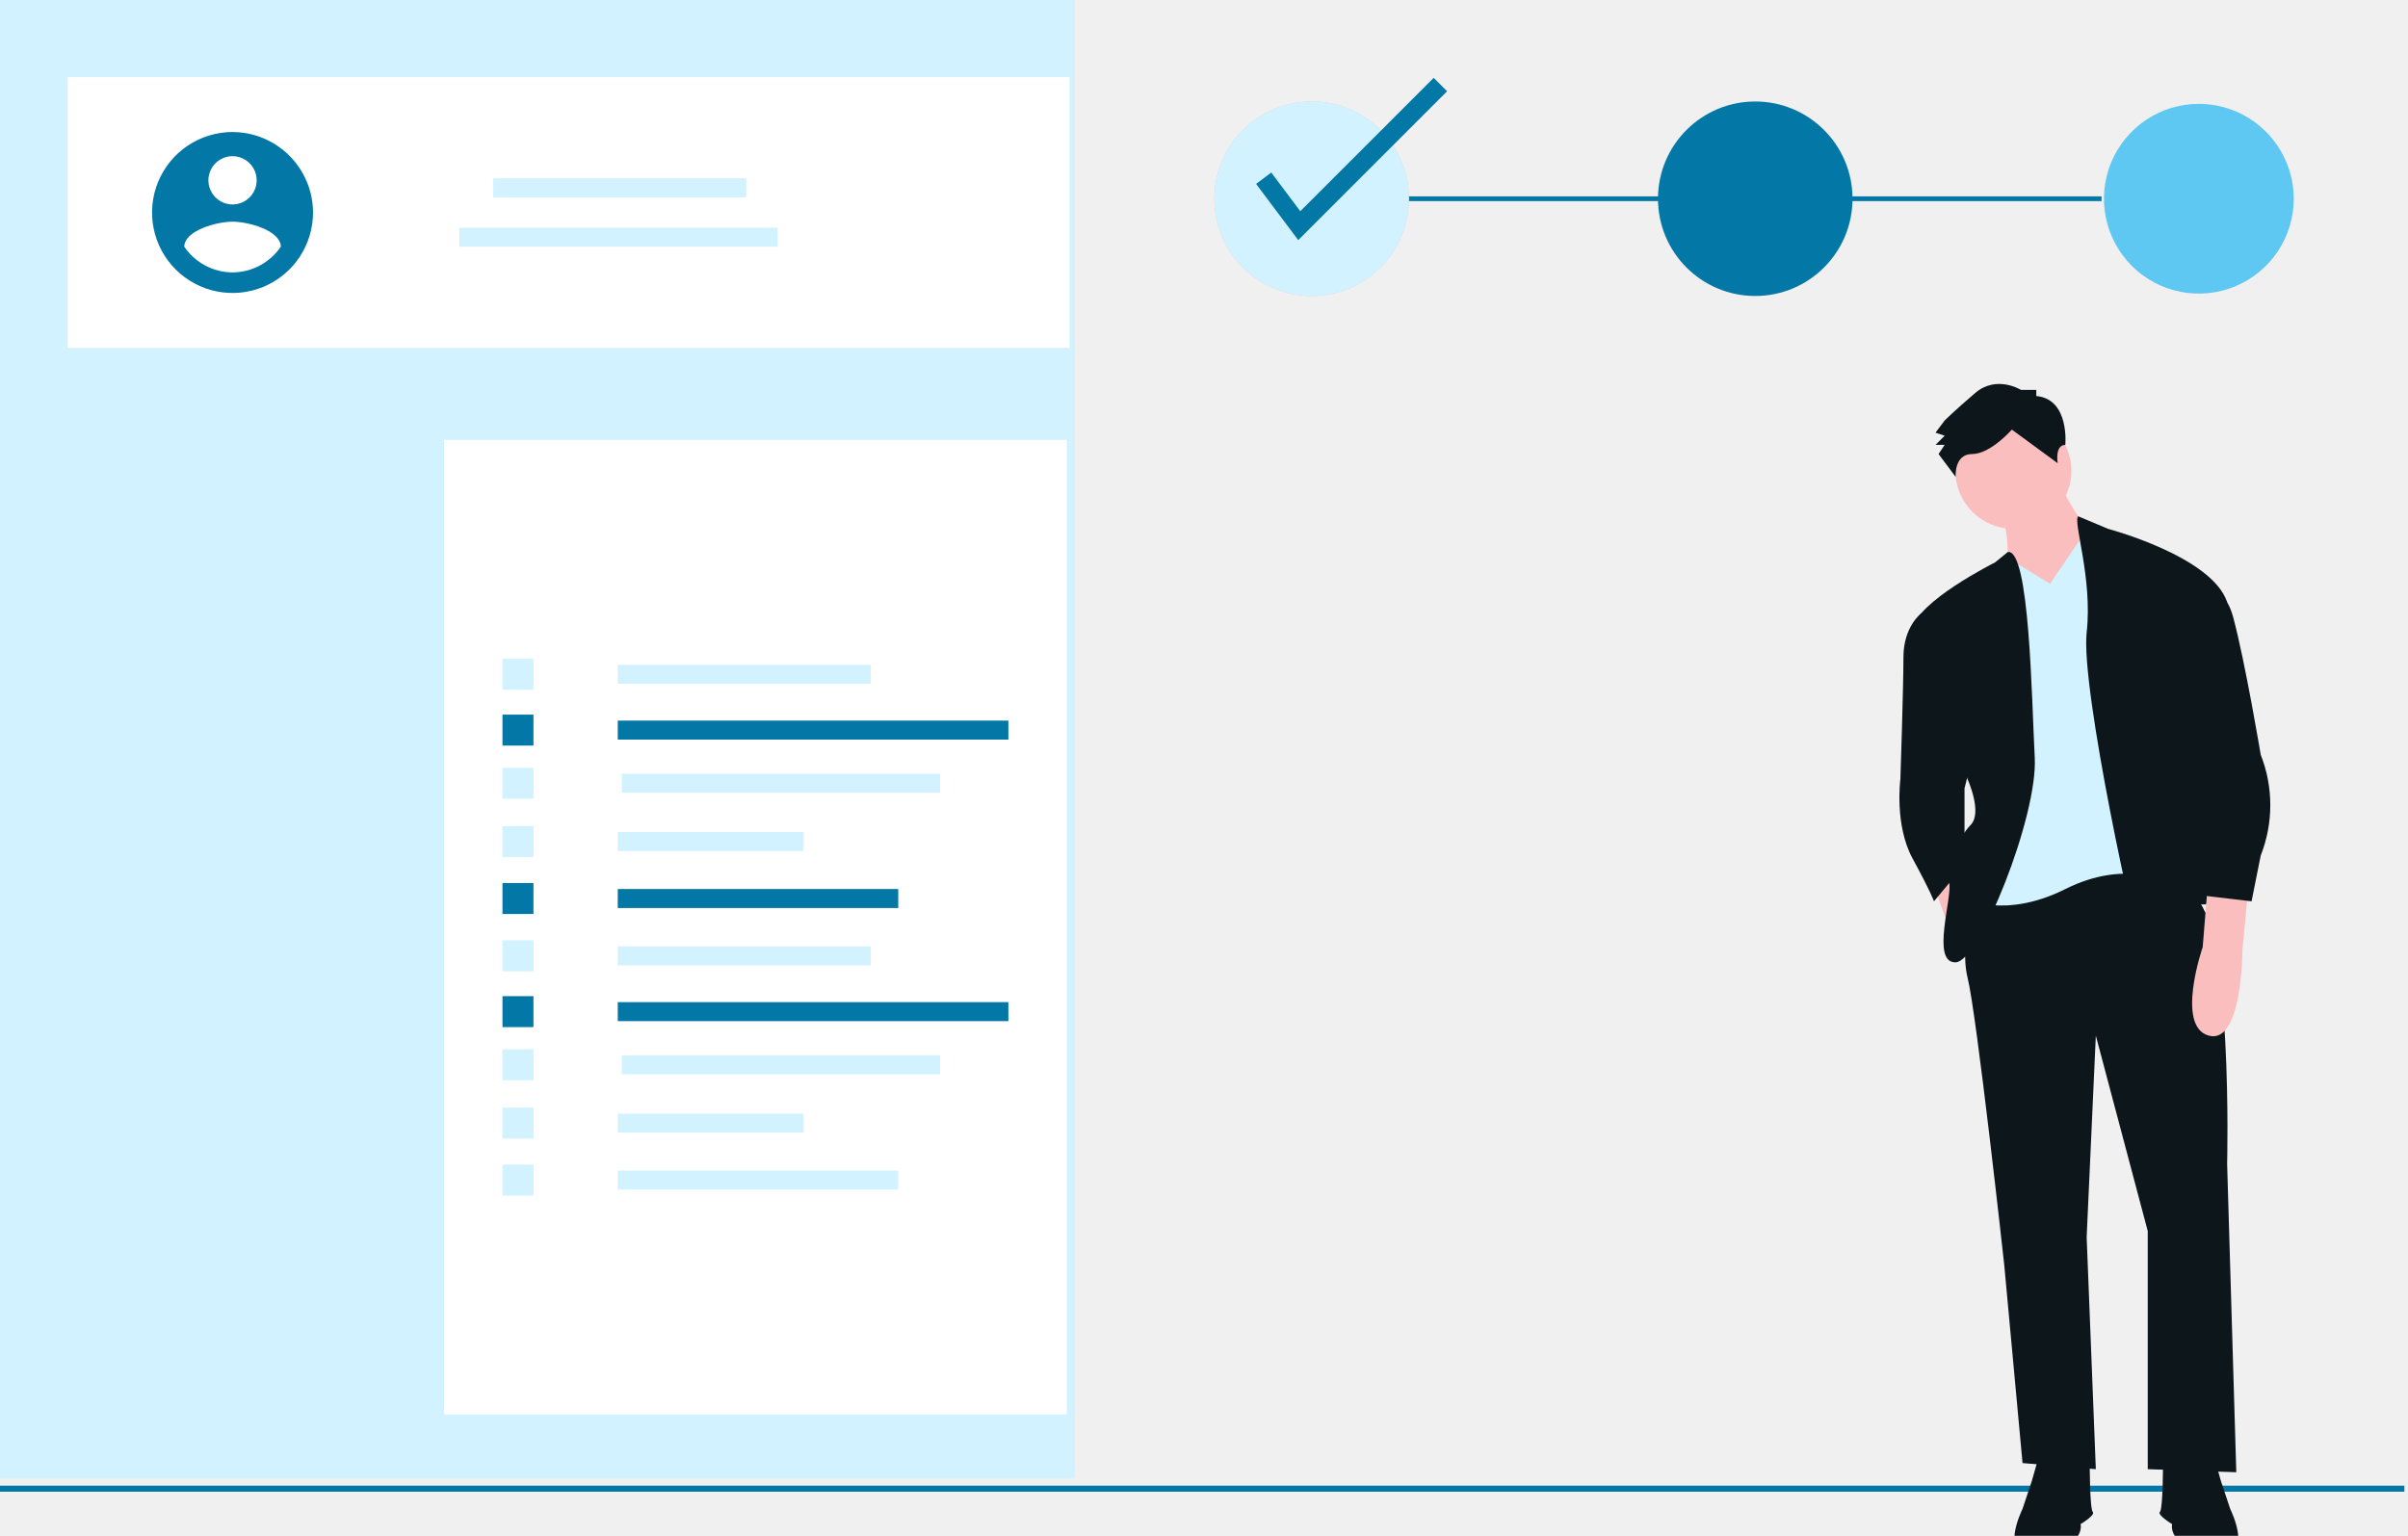
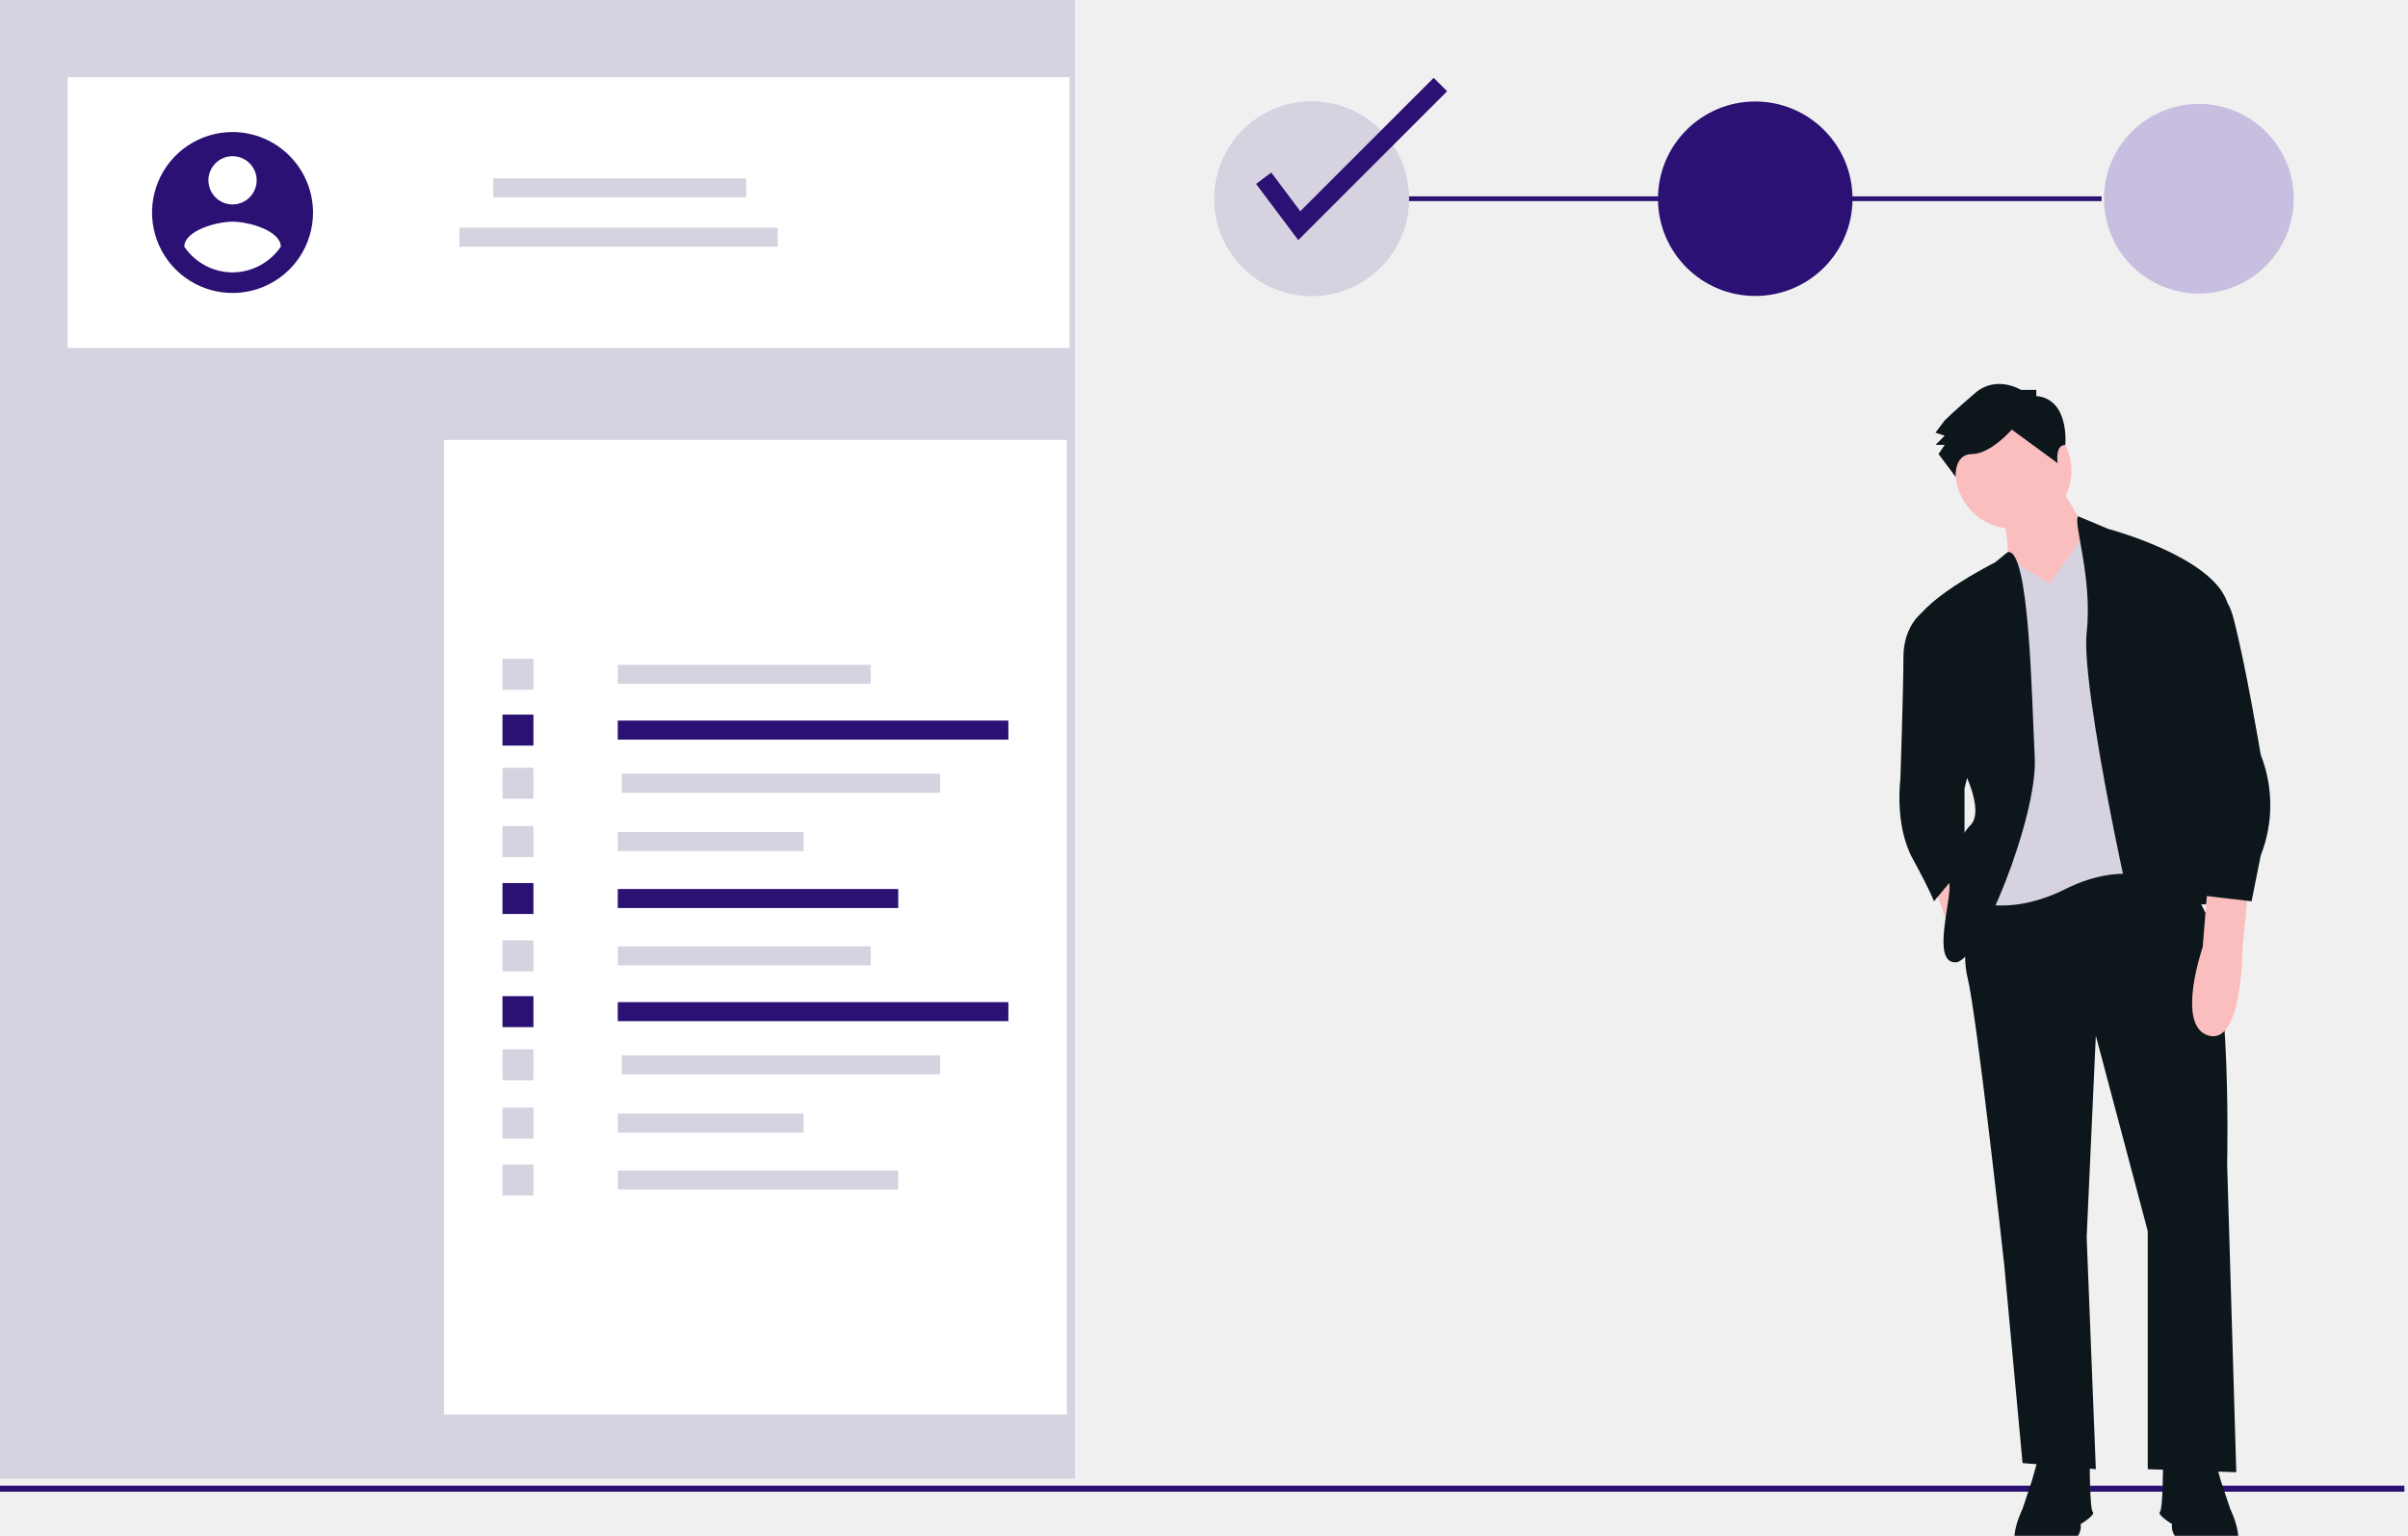
<svg xmlns="http://www.w3.org/2000/svg" width="464" height="296" viewBox="0 0 464 296" fill="none">
  <g clip-path="url(#clip0)">
-     <path d="M207.129 -2H-12V284.955H207.129V-2Z" fill="#D2F2FF" />
+     <path d="M207.129 -2H-12V284.955H207.129V-2Z" fill="#D6D2E0" />
    <path d="M206.086 14.869H13.043V67.043H206.086V14.869Z" fill="white" />
    <path d="M205.564 84.782H85.565V272.607H205.564V84.782Z" fill="white" />
-     <path d="M143.78 34.365H95.038V38.028H143.78V34.365Z" fill="#D2F2FF" />
-     <path d="M149.858 43.884H88.516V47.548H149.858V43.884Z" fill="#D2F2FF" />
-     <path d="M167.78 128.125H119.038V131.789H167.78V128.125Z" fill="#D2F2FF" />
-     <path d="M194.306 138.88H119.038V142.544H194.306V138.88Z" fill="#0378A6" />
-     <path d="M181.163 149.123H119.821V152.787H181.163V149.123Z" fill="#D2F2FF" />
-     <path d="M154.848 160.362H119.038V164.025H154.848V160.362Z" fill="#D2F2FF" />
-     <path d="M173.085 171.339H119.038V175.003H173.085V171.339Z" fill="#0378A6" />
-     <path d="M102.791 126.973H96.822V132.941H102.791V126.973Z" fill="#D2F2FF" />
-     <path d="M102.791 137.728H96.822V143.696H102.791V137.728Z" fill="#0378A6" />
-     <path d="M102.791 147.971H96.822V153.939H102.791V147.971Z" fill="#D2F2FF" />
-     <path d="M102.791 159.209H96.822V165.178H102.791V159.209Z" fill="#D2F2FF" />
-     <path d="M102.791 170.187H96.822V176.155H102.791V170.187Z" fill="#0378A6" />
-     <path d="M167.78 182.386H119.038V186.049H167.78V182.386Z" fill="#D2F2FF" />
-     <path d="M194.306 193.141H119.038V196.804H194.306V193.141Z" fill="#0378A6" />
-     <path d="M181.163 203.384H119.821V207.047H181.163V203.384Z" fill="#D2F2FF" />
-     <path d="M154.848 214.622H119.038V218.286H154.848V214.622Z" fill="#D2F2FF" />
-     <path d="M173.085 225.6H119.038V229.264H173.085V225.6Z" fill="#D2F2FF" />
-     <path d="M102.791 181.233H96.822V187.202H102.791V181.233Z" fill="#D2F2FF" />
-     <path d="M102.791 191.988H96.822V197.957H102.791V191.988Z" fill="#0378A6" />
-     <path d="M102.791 202.231H96.822V208.2H102.791V202.231Z" fill="#D2F2FF" />
-     <path d="M102.791 213.47H96.822V219.438H102.791V213.47Z" fill="#D2F2FF" />
-     <path d="M102.791 224.448H96.822V230.416H102.791V224.448Z" fill="#D2F2FF" />
-     <path d="M44.808 25.446C41.741 25.446 38.742 26.355 36.191 28.06C33.64 29.764 31.652 32.186 30.478 35.021C29.304 37.855 28.997 40.973 29.596 43.982C30.194 46.991 31.671 49.755 33.841 51.924C36.01 54.093 38.773 55.57 41.782 56.169C44.791 56.767 47.91 56.46 50.744 55.286C53.578 54.112 56.001 52.124 57.705 49.574C59.409 47.023 60.319 44.024 60.319 40.956C60.307 36.846 58.669 32.908 55.763 30.002C52.856 27.096 48.918 25.458 44.808 25.446ZM44.808 30.099C45.729 30.099 46.628 30.372 47.394 30.883C48.159 31.394 48.755 32.121 49.107 32.971C49.459 33.822 49.552 34.757 49.372 35.66C49.193 36.562 48.749 37.392 48.099 38.042C47.448 38.693 46.619 39.136 45.716 39.316C44.813 39.495 43.878 39.403 43.028 39.051C42.177 38.699 41.451 38.102 40.939 37.337C40.428 36.572 40.155 35.672 40.155 34.752C40.159 33.519 40.651 32.338 41.523 31.466C42.394 30.594 43.575 30.103 44.808 30.099ZM44.808 52.5C42.97 52.491 41.162 52.035 39.54 51.169C37.918 50.304 36.532 49.056 35.502 47.533C35.577 44.431 41.706 42.724 44.808 42.724C47.91 42.724 54.04 44.431 54.115 47.533C53.083 49.055 51.697 50.302 50.075 51.167C48.454 52.032 46.646 52.49 44.808 52.5Z" fill="#0378A6" />
-     <path d="M463.301 286.329H0V287.498H463.301V286.329Z" fill="#0378A6" />
+     <path d="M143.78 34.365H95.038V38.028H143.78V34.365Z" fill="#D6D2E0" />
+     <path d="M149.858 43.884H88.516V47.548H149.858V43.884Z" fill="#D6D2E0" />
+     <path d="M167.78 128.125H119.038V131.789H167.78V128.125Z" fill="#D6D2E0" />
+     <path d="M194.306 138.88H119.038V142.544H194.306V138.88Z" fill="#2A1173" />
+     <path d="M181.163 149.123H119.821V152.787H181.163V149.123Z" fill="#D6D2E0" />
+     <path d="M154.848 160.362H119.038V164.025H154.848V160.362Z" fill="#D6D2E0" />
+     <path d="M173.085 171.339H119.038V175.003H173.085V171.339Z" fill="#2A1173" />
+     <path d="M102.791 126.973H96.822V132.941H102.791V126.973Z" fill="#D6D2E0" />
+     <path d="M102.791 137.728H96.822V143.696H102.791V137.728Z" fill="#2A1173" />
+     <path d="M102.791 147.971H96.822V153.939H102.791V147.971Z" fill="#D6D2E0" />
+     <path d="M102.791 159.209H96.822V165.178H102.791V159.209Z" fill="#D6D2E0" />
+     <path d="M102.791 170.187H96.822V176.155H102.791V170.187Z" fill="#2A1173" />
+     <path d="M167.78 182.386H119.038V186.049H167.78V182.386Z" fill="#D6D2E0" />
+     <path d="M194.306 193.141H119.038V196.804H194.306V193.141Z" fill="#2A1173" />
+     <path d="M181.163 203.384H119.821V207.047H181.163V203.384Z" fill="#D6D2E0" />
+     <path d="M154.848 214.622H119.038V218.286H154.848V214.622Z" fill="#D6D2E0" />
+     <path d="M173.085 225.6H119.038V229.264H173.085V225.6Z" fill="#D6D2E0" />
+     <path d="M102.791 181.233H96.822V187.202H102.791V181.233Z" fill="#D6D2E0" />
+     <path d="M102.791 191.988H96.822V197.957H102.791V191.988Z" fill="#2A1173" />
+     <path d="M102.791 202.231H96.822V208.2H102.791V202.231Z" fill="#D6D2E0" />
+     <path d="M102.791 213.47H96.822V219.438H102.791V213.47Z" fill="#D6D2E0" />
+     <path d="M102.791 224.448H96.822V230.416H102.791V224.448Z" fill="#D6D2E0" />
+     <path d="M44.808 25.446C41.741 25.446 38.742 26.355 36.191 28.06C33.64 29.764 31.652 32.186 30.478 35.021C29.304 37.855 28.997 40.973 29.596 43.982C30.194 46.991 31.671 49.755 33.841 51.924C36.01 54.093 38.773 55.57 41.782 56.169C44.791 56.767 47.91 56.46 50.744 55.286C53.578 54.112 56.001 52.124 57.705 49.574C59.409 47.023 60.319 44.024 60.319 40.956C60.307 36.846 58.669 32.908 55.763 30.002C52.856 27.096 48.918 25.458 44.808 25.446V25.446ZM44.808 30.099C45.729 30.099 46.628 30.372 47.394 30.883C48.159 31.394 48.755 32.121 49.107 32.971C49.459 33.822 49.552 34.757 49.372 35.66C49.193 36.562 48.749 37.392 48.099 38.042C47.448 38.693 46.619 39.136 45.716 39.316C44.813 39.495 43.878 39.403 43.028 39.051C42.177 38.699 41.451 38.102 40.939 37.337C40.428 36.572 40.155 35.672 40.155 34.752C40.159 33.519 40.651 32.338 41.523 31.466C42.394 30.594 43.575 30.103 44.808 30.099V30.099ZM44.808 52.5C42.97 52.491 41.162 52.035 39.54 51.169C37.918 50.304 36.532 49.056 35.502 47.533C35.577 44.431 41.706 42.724 44.808 42.724C47.91 42.724 54.04 44.431 54.115 47.533C53.083 49.055 51.697 50.302 50.075 51.167C48.454 52.032 46.646 52.49 44.808 52.5Z" fill="#2A1173" />
+     <path d="M463.301 286.329H0V287.498H463.301V286.329Z" fill="#2A1173" />
    <path d="M396.197 91.919C396.197 91.919 401.493 103.099 405.023 104.276L395.021 119.574L386.783 109.571C386.783 109.571 387.371 102.51 385.606 99.568C383.841 96.626 396.197 91.919 396.197 91.919Z" fill="#FBBEBE" />
    <path d="M387.96 101.922C394.134 101.922 399.139 96.916 399.139 90.742C399.139 84.568 394.134 79.562 387.96 79.562C381.785 79.562 376.78 84.568 376.78 90.742C376.78 96.916 381.785 101.922 387.96 101.922Z" fill="#FBBEBE" />
    <path d="M372.661 170.766L375.603 179.004L379.133 174.885L376.17 165.502L372.661 170.766Z" fill="#FBBEBE" />
    <path d="M380.899 166.647C380.899 166.647 377.368 181.358 379.133 188.418C380.899 195.479 386.194 243.729 386.194 243.729L389.725 281.976L403.847 283.153L402.081 238.433L403.847 199.598L413.85 237.257V283.153L430.913 283.741L429.148 224.312C429.148 224.312 430.325 178.416 422.676 172.531C415.026 166.647 413.85 165.47 413.85 165.47L380.899 166.647Z" fill="#0C161B" />
    <path d="M392.667 281.387L391.49 285.506L389.725 290.802C389.725 290.802 384.429 301.393 393.255 299.628C402.081 297.863 400.905 293.744 400.905 293.744C400.905 293.744 403.847 291.979 403.258 291.39C402.67 290.802 402.67 281.976 402.67 281.976L392.667 281.387Z" fill="#0C161B" />
    <path d="M426.795 281.387L427.971 285.506L429.737 290.802C429.737 290.802 435.032 301.393 426.206 299.628C417.38 297.863 418.557 293.744 418.557 293.744C418.557 293.744 415.615 291.979 416.203 291.39C416.792 290.802 416.792 281.976 416.792 281.976L426.795 281.387Z" fill="#0C161B" />
-     <path d="M395.021 112.513L402.217 101.922L415.615 108.983L417.38 170.178C417.38 170.178 409.731 165.47 397.963 171.355C386.194 177.239 378.545 173.12 378.545 173.12L385.606 146.641L382.664 111.337L386.872 107.517L395.021 112.513Z" fill="#D2F2FF" />
+     <path d="M395.021 112.513L402.217 101.922L415.615 108.983L417.38 170.178C417.38 170.178 409.731 165.47 397.963 171.355C386.194 177.239 378.545 173.12 378.545 173.12L385.606 146.641L382.664 111.337L386.872 107.517L395.021 112.513Z" fill="#D6D2E0" />
    <path d="M386.873 106.403L384.429 108.394C384.429 108.394 369.13 116.044 368.542 121.339L379.133 150.172C379.133 150.172 382.075 156.644 379.722 158.998C377.368 161.351 375.015 167.236 375.603 170.178C376.191 173.12 372.072 185.476 376.78 185.476C381.487 185.476 392.667 157.233 392.078 146.053C391.49 134.873 391.083 105.589 386.873 106.403Z" fill="#0C161B" />
    <path d="M373.838 117.809L370.211 118.197C370.211 118.197 366.777 120.751 366.777 126.635C366.777 132.519 366.188 150.172 366.188 150.172C366.188 150.172 365.011 158.998 368.542 165.47C372.072 171.943 372.661 173.708 372.661 173.708L378.545 166.647V151.937L380.899 142.522L373.838 117.809Z" fill="#0C161B" />
    <path d="M400.448 99.501L406.2 101.922C406.2 101.922 426.206 107.218 429.148 116.044L420.911 136.638C420.911 136.638 426.795 174.297 425.029 174.297H423.264C423.264 174.297 427.971 177.827 425.029 179.004C422.087 180.181 415.026 189.595 413.261 185.476C411.496 181.357 400.905 132.519 402.081 121.928C403.258 111.337 399.403 100.611 400.448 99.501Z" fill="#0C161B" />
    <path d="M392.373 76.326V75.149H389.431C389.431 75.149 384.723 72.207 380.604 75.738C376.486 79.268 374.72 81.033 374.72 81.033L372.955 83.387L374.72 83.975L372.955 85.741H374.72L373.543 87.506L376.842 91.919C376.842 91.919 376.486 87.506 380.016 87.506C383.546 87.506 387.665 82.799 387.665 82.799L396.492 89.271C396.492 89.271 395.903 85.757 397.963 85.749C397.963 85.749 398.845 76.915 392.373 76.326Z" fill="#0C161B" />
    <path d="M433.267 170.766L432.09 183.123C432.09 183.123 432.09 201.363 425.618 199.598C419.145 197.833 424.441 182.534 424.441 182.534L425.335 171.469L433.267 170.766Z" fill="#FBBEBE" />
    <path d="M420.322 113.102C420.322 113.102 427.972 110.16 430.325 118.986C432.679 127.812 435.621 145.464 435.621 145.464C438.08 151.703 438.08 158.643 435.621 164.882L433.856 173.708L423.853 172.531L421.499 152.525L419.145 127.224L420.322 113.102Z" fill="#0C161B" />
-     <path d="M404.958 37.844H252.741V38.758H404.958V37.844Z" fill="#0378A6" />
+     <path d="M404.958 37.844H252.741V38.758H404.958V37.844Z" fill="#2A1173" />
    <path d="M252.741 57.043C263.092 57.043 271.483 48.652 271.483 38.301C271.483 27.951 263.092 19.56 252.741 19.56C242.391 19.56 234 27.951 234 38.301C234 48.652 242.391 57.043 252.741 57.043Z" fill="#D0CDE1" />
-     <path d="M252.741 57.043C263.092 57.043 271.483 48.652 271.483 38.301C271.483 27.951 263.092 19.56 252.741 19.56C242.391 19.56 234 27.951 234 38.301C234 48.652 242.391 57.043 252.741 57.043Z" fill="#D2F2FF" />
-     <path d="M338.22 57.043C348.571 57.043 356.962 48.652 356.962 38.301C356.962 27.951 348.571 19.56 338.22 19.56C327.87 19.56 319.479 27.951 319.479 38.301C319.479 48.652 327.87 57.043 338.22 57.043Z" fill="#0378A6" />
-     <path d="M423.699 20.017C420.083 20.017 416.548 21.089 413.541 23.098C410.534 25.107 408.191 27.963 406.807 31.304C405.423 34.645 405.061 38.322 405.766 41.868C406.472 45.415 408.213 48.673 410.77 51.23C413.327 53.787 416.585 55.529 420.132 56.234C423.679 56.94 427.355 56.578 430.696 55.194C434.037 53.81 436.893 51.466 438.902 48.459C440.911 45.453 441.983 41.917 441.983 38.301C441.978 33.454 440.05 28.806 436.622 25.378C433.194 21.951 428.547 20.022 423.699 20.017Z" fill="#5EC8F2" />
-     <path d="M250.158 46.274L242.036 35.446L244.961 33.251L250.553 40.707L276.26 15L278.846 17.585L250.158 46.274Z" fill="#0378A6" />
+     <path d="M252.741 57.043C263.092 57.043 271.483 48.652 271.483 38.301C271.483 27.951 263.092 19.56 252.741 19.56C242.391 19.56 234 27.951 234 38.301C234 48.652 242.391 57.043 252.741 57.043Z" fill="#D6D2E0" />
+     <path d="M338.22 57.043C348.571 57.043 356.962 48.652 356.962 38.301C356.962 27.951 348.571 19.56 338.22 19.56C327.87 19.56 319.479 27.951 319.479 38.301C319.479 48.652 327.87 57.043 338.22 57.043Z" fill="#2A1173" />
+     <path d="M423.699 20.017C420.083 20.017 416.548 21.089 413.541 23.098C410.534 25.107 408.191 27.963 406.807 31.304C405.423 34.645 405.061 38.322 405.766 41.868C406.472 45.415 408.213 48.673 410.77 51.23C413.327 53.787 416.585 55.529 420.132 56.234C423.679 56.94 427.355 56.578 430.696 55.194C434.037 53.81 436.893 51.466 438.902 48.459C440.911 45.453 441.983 41.917 441.983 38.301C441.978 33.454 440.05 28.806 436.622 25.378C433.194 21.951 428.547 20.022 423.699 20.017Z" fill="#C8BEE0" />
+     <path d="M250.158 46.274L242.036 35.446L244.961 33.251L250.553 40.707L276.26 15L278.846 17.585L250.158 46.274Z" fill="#2A1173" />
  </g>
  <defs>
    <clipPath id="clip0">
      <rect width="463.301" height="296" fill="white" />
    </clipPath>
  </defs>
</svg>
